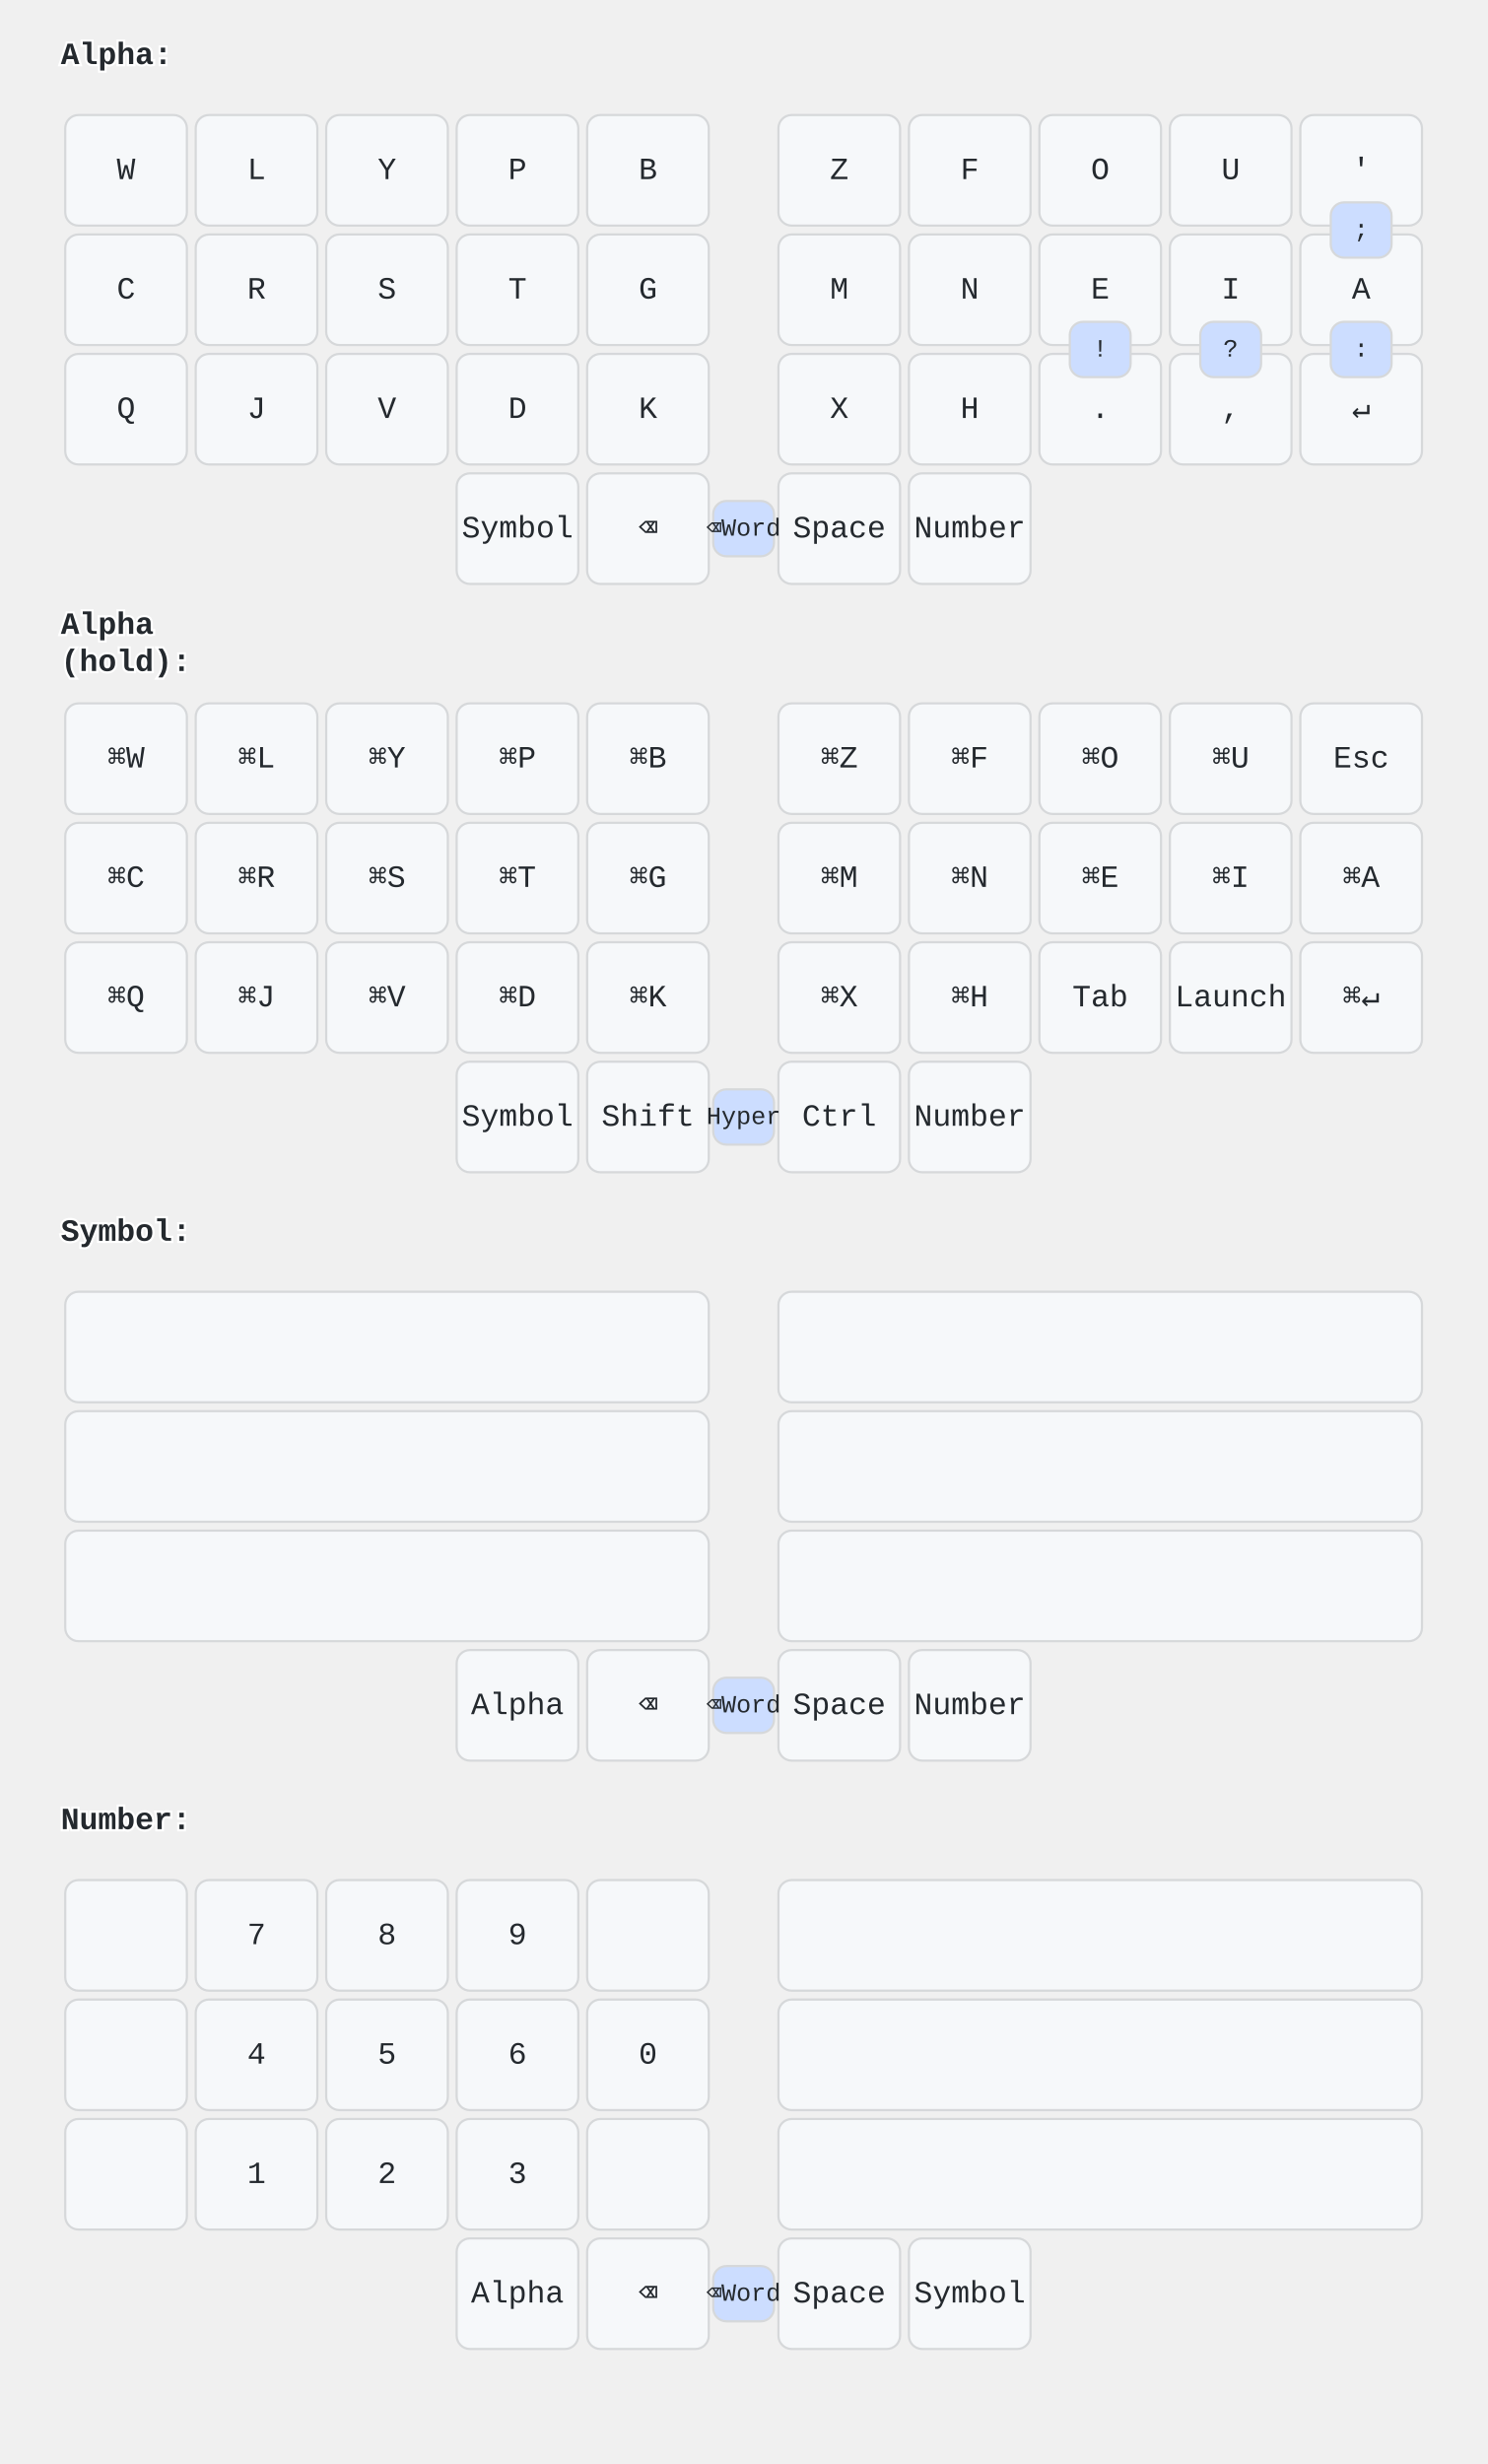
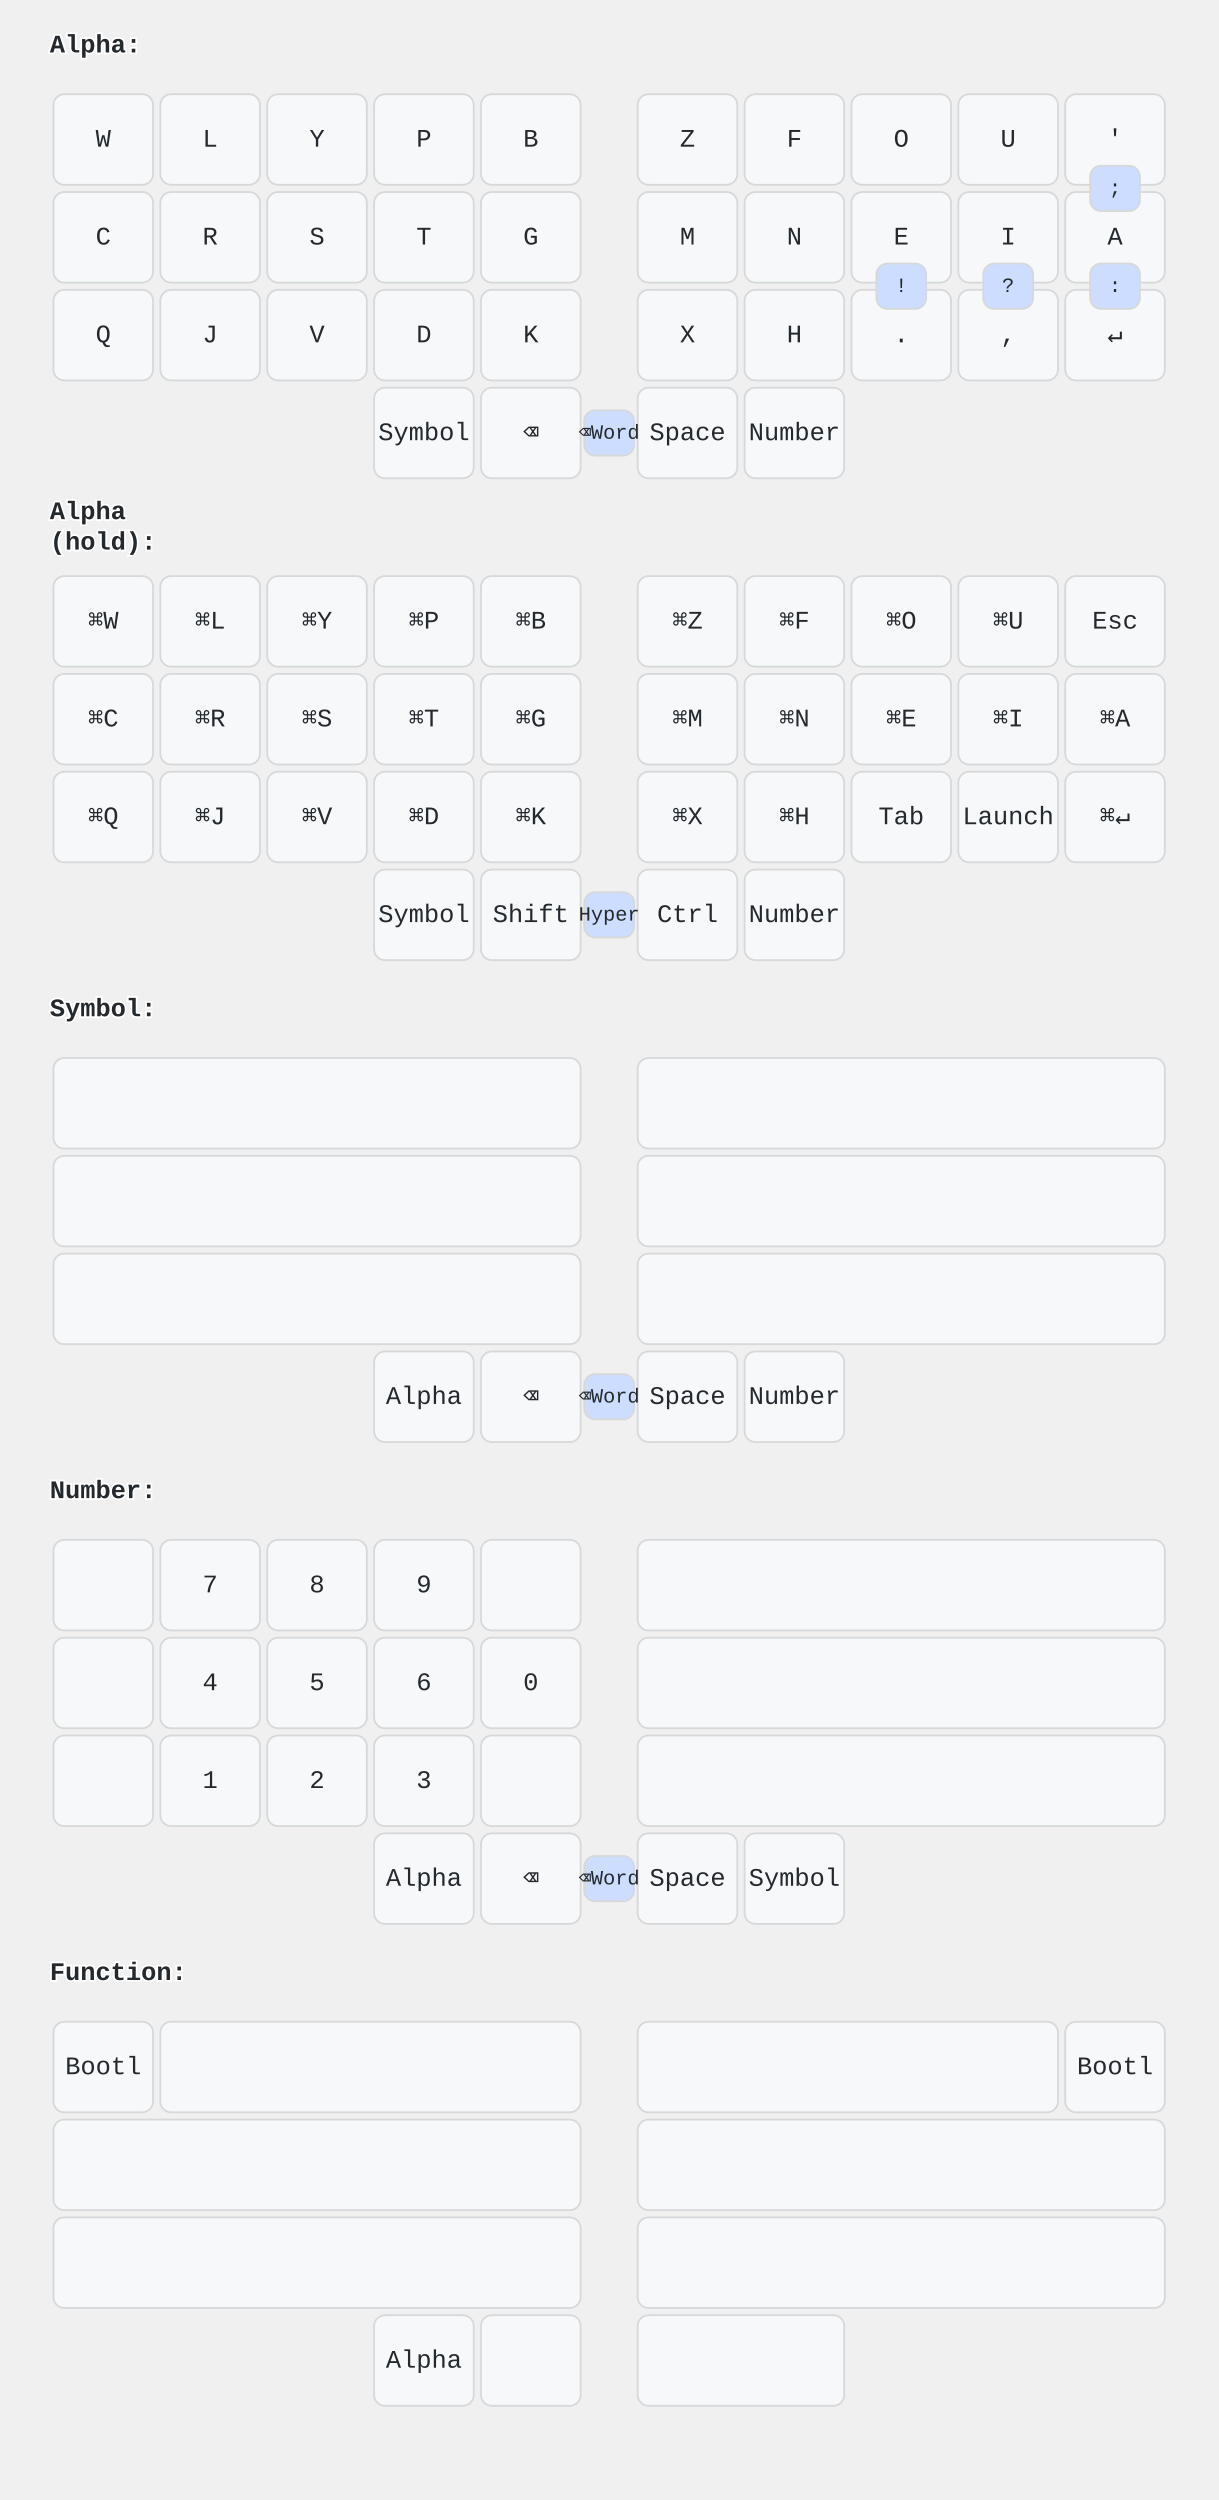
- <svg xmlns="http://www.w3.org/2000/svg" width="672.5" height="1114" viewBox="0 0 672.5 1114">
+ <svg xmlns="http://www.w3.org/2000/svg" width="672.5" height="1380" viewBox="0 0 672.5 1380">
  <style>
    svg {
        font-family: Menlo,SFMono-Regular,Consolas,Liberation Mono,monospace;
        font-size: 14px;
        font-kerning: normal;
        text-rendering: optimizeLegibility;
        fill: #24292e;
    }

    rect {
        fill: #f6f8fa;
        stroke: #d6d8da;
        stroke-width: 1;
    }

    .held {
        fill: #fdd;
    }

    .combo {
        fill: #cdf;
    }

    .ghost {
        fill: #ddd;
    }

    text {
        text-anchor: middle;
        dominant-baseline: middle;
    }

    .label {
        font-weight: bold;
        text-anchor: start;
        stroke: white;
        stroke-width: 2;
        paint-order: stroke;
    }

    .small {
        font-size: 80%;
    }
</style>
  <text x="27.5" y="25.0" class="label">Alpha:</text>
  <rect rx="6" ry="6" x="29.5" y="52" width="55" height="50" />
  <text x="57.0" y="77.0">W</text>
  <rect rx="6" ry="6" x="88.5" y="52" width="55" height="50" />
  <text x="116.0" y="77.0">L</text>
  <rect rx="6" ry="6" x="147.5" y="52" width="55" height="50" />
  <text x="175.0" y="77.0">Y</text>
  <rect rx="6" ry="6" x="206.5" y="52" width="55" height="50" />
  <text x="234.0" y="77.0">P</text>
  <rect rx="6" ry="6" x="265.5" y="52" width="55" height="50" />
  <text x="293.0" y="77.0">B</text>
  <rect rx="6" ry="6" x="29.5" y="106" width="55" height="50" />
  <text x="57.0" y="131.0">C</text>
  <rect rx="6" ry="6" x="88.5" y="106" width="55" height="50" />
  <text x="116.0" y="131.0">R</text>
  <rect rx="6" ry="6" x="147.5" y="106" width="55" height="50" />
  <text x="175.0" y="131.0">S</text>
  <rect rx="6" ry="6" x="206.5" y="106" width="55" height="50" />
  <text x="234.0" y="131.0">T</text>
  <rect rx="6" ry="6" x="265.5" y="106" width="55" height="50" />
  <text x="293.0" y="131.0">G</text>
  <rect rx="6" ry="6" x="29.5" y="160" width="55" height="50" />
  <text x="57.0" y="185.0">Q</text>
  <rect rx="6" ry="6" x="88.5" y="160" width="55" height="50" />
  <text x="116.0" y="185.0">J</text>
  <rect rx="6" ry="6" x="147.5" y="160" width="55" height="50" />
  <text x="175.0" y="185.0">V</text>
  <rect rx="6" ry="6" x="206.5" y="160" width="55" height="50" />
  <text x="234.0" y="185.0">D</text>
  <rect rx="6" ry="6" x="265.5" y="160" width="55" height="50" />
  <text x="293.0" y="185.0">K</text>
  <rect rx="6" ry="6" x="352.0" y="52" width="55" height="50" />
  <text x="379.5" y="77.0">Z</text>
  <rect rx="6" ry="6" x="411.0" y="52" width="55" height="50" />
  <text x="438.5" y="77.0">F</text>
  <rect rx="6" ry="6" x="470.0" y="52" width="55" height="50" />
  <text x="497.5" y="77.0">O</text>
  <rect rx="6" ry="6" x="529.0" y="52" width="55" height="50" />
  <text x="556.5" y="77.0">U</text>
  <rect rx="6" ry="6" x="588.0" y="52" width="55" height="50" />
  <text x="615.5" y="77.0">'</text>
  <rect rx="6" ry="6" x="352.0" y="106" width="55" height="50" />
  <text x="379.5" y="131.0">M</text>
  <rect rx="6" ry="6" x="411.0" y="106" width="55" height="50" />
  <text x="438.5" y="131.0">N</text>
  <rect rx="6" ry="6" x="470.0" y="106" width="55" height="50" />
  <text x="497.5" y="131.0">E</text>
  <rect rx="6" ry="6" x="529.0" y="106" width="55" height="50" />
  <text x="556.5" y="131.0">I</text>
  <rect rx="6" ry="6" x="588.0" y="106" width="55" height="50" />
  <text x="615.5" y="131.0">A</text>
  <rect rx="6" ry="6" x="352.0" y="160" width="55" height="50" />
  <text x="379.5" y="185.0">X</text>
  <rect rx="6" ry="6" x="411.0" y="160" width="55" height="50" />
  <text x="438.5" y="185.0">H</text>
  <rect rx="6" ry="6" x="470.0" y="160" width="55" height="50" />
  <text x="497.5" y="185.0">.</text>
  <rect rx="6" ry="6" x="529.0" y="160" width="55" height="50" />
  <text x="556.5" y="185.0">,</text>
  <rect rx="6" ry="6" x="588.0" y="160" width="55" height="50" />
  <text x="615.5" y="185.0">↵</text>
  <rect rx="6" ry="6" x="206.5" y="214" width="55" height="50" />
  <text x="234.0" y="239.0">Symbol</text>
  <rect rx="6" ry="6" x="265.5" y="214" width="55" height="50" />
  <text x="293.0" y="239.0">⌫</text>
  <rect rx="6" ry="6" x="352.0" y="214" width="55" height="50" />
  <text x="379.5" y="239.0">Space</text>
  <rect rx="6" ry="6" x="411.0" y="214" width="55" height="50" />
  <text x="438.5" y="239.0">Number</text>
  <rect rx="6" ry="6" x="483.75" y="145.5" width="27.5" height="25.0" class="combo" />
  <text x="497.5" y="158.0" class="small">!</text>
  <rect rx="6" ry="6" x="542.75" y="145.5" width="27.5" height="25.0" class="combo" />
  <text x="556.5" y="158.0" class="small">?</text>
  <rect rx="6" ry="6" x="601.75" y="145.5" width="27.5" height="25.0" class="combo" />
  <text x="615.5" y="158.0" class="small">:</text>
  <rect rx="6" ry="6" x="601.75" y="91.5" width="27.5" height="25.0" class="combo" />
  <text x="615.5" y="104.0" class="small">;</text>
  <rect rx="6" ry="6" x="322.5" y="226.5" width="27.5" height="25.0" class="combo" />
  <text x="336.25" y="239.0" class="small">⌫Word</text>
  <text x="27.5" y="291.0" class="label">
    <tspan x="27.5" dy="-0.6em">Alpha</tspan>
    <tspan x="27.5" dy="1.2em">(hold):</tspan>
  </text>
  <rect rx="6" ry="6" x="29.5" y="318" width="55" height="50" />
  <text x="57.0" y="343.0">⌘W</text>
  <rect rx="6" ry="6" x="88.5" y="318" width="55" height="50" />
  <text x="116.0" y="343.0">⌘L</text>
  <rect rx="6" ry="6" x="147.5" y="318" width="55" height="50" />
  <text x="175.0" y="343.0">⌘Y</text>
  <rect rx="6" ry="6" x="206.5" y="318" width="55" height="50" />
  <text x="234.0" y="343.0">⌘P</text>
  <rect rx="6" ry="6" x="265.5" y="318" width="55" height="50" />
  <text x="293.0" y="343.0">⌘B</text>
  <rect rx="6" ry="6" x="29.5" y="372" width="55" height="50" />
  <text x="57.0" y="397.0">⌘C</text>
  <rect rx="6" ry="6" x="88.5" y="372" width="55" height="50" />
  <text x="116.0" y="397.0">⌘R</text>
  <rect rx="6" ry="6" x="147.5" y="372" width="55" height="50" />
  <text x="175.0" y="397.0">⌘S</text>
  <rect rx="6" ry="6" x="206.5" y="372" width="55" height="50" />
  <text x="234.0" y="397.0">⌘T</text>
  <rect rx="6" ry="6" x="265.5" y="372" width="55" height="50" />
  <text x="293.0" y="397.0">⌘G</text>
  <rect rx="6" ry="6" x="29.5" y="426" width="55" height="50" />
  <text x="57.0" y="451.0">⌘Q</text>
  <rect rx="6" ry="6" x="88.5" y="426" width="55" height="50" />
  <text x="116.0" y="451.0">⌘J</text>
  <rect rx="6" ry="6" x="147.5" y="426" width="55" height="50" />
  <text x="175.0" y="451.0">⌘V</text>
  <rect rx="6" ry="6" x="206.5" y="426" width="55" height="50" />
  <text x="234.0" y="451.0">⌘D</text>
  <rect rx="6" ry="6" x="265.5" y="426" width="55" height="50" />
  <text x="293.0" y="451.0">⌘K</text>
  <rect rx="6" ry="6" x="352.0" y="318" width="55" height="50" />
  <text x="379.5" y="343.0">⌘Z</text>
  <rect rx="6" ry="6" x="411.0" y="318" width="55" height="50" />
  <text x="438.5" y="343.0">⌘F</text>
  <rect rx="6" ry="6" x="470.0" y="318" width="55" height="50" />
  <text x="497.5" y="343.0">⌘O</text>
  <rect rx="6" ry="6" x="529.0" y="318" width="55" height="50" />
  <text x="556.5" y="343.0">⌘U</text>
  <rect rx="6" ry="6" x="588.0" y="318" width="55" height="50" />
  <text x="615.5" y="343.0">Esc</text>
  <rect rx="6" ry="6" x="352.0" y="372" width="55" height="50" />
  <text x="379.5" y="397.0">⌘M</text>
  <rect rx="6" ry="6" x="411.0" y="372" width="55" height="50" />
  <text x="438.5" y="397.0">⌘N</text>
  <rect rx="6" ry="6" x="470.0" y="372" width="55" height="50" />
  <text x="497.5" y="397.0">⌘E</text>
  <rect rx="6" ry="6" x="529.0" y="372" width="55" height="50" />
  <text x="556.5" y="397.0">⌘I</text>
  <rect rx="6" ry="6" x="588.0" y="372" width="55" height="50" />
  <text x="615.5" y="397.0">⌘A</text>
  <rect rx="6" ry="6" x="352.0" y="426" width="55" height="50" />
  <text x="379.5" y="451.0">⌘X</text>
  <rect rx="6" ry="6" x="411.0" y="426" width="55" height="50" />
  <text x="438.5" y="451.0">⌘H</text>
  <rect rx="6" ry="6" x="470.0" y="426" width="55" height="50" />
  <text x="497.5" y="451.0">Tab</text>
  <rect rx="6" ry="6" x="529.0" y="426" width="55" height="50" />
  <text x="556.5" y="451.0">Launch</text>
  <rect rx="6" ry="6" x="588.0" y="426" width="55" height="50" />
  <text x="615.5" y="451.0">⌘↵</text>
  <rect rx="6" ry="6" x="206.5" y="480" width="55" height="50" />
  <text x="234.0" y="505.0">Symbol</text>
  <rect rx="6" ry="6" x="265.5" y="480" width="55" height="50" />
  <text x="293.0" y="505.0">Shift</text>
  <rect rx="6" ry="6" x="352.0" y="480" width="55" height="50" />
  <text x="379.5" y="505.0">Ctrl</text>
  <rect rx="6" ry="6" x="411.0" y="480" width="55" height="50" />
  <text x="438.5" y="505.0">Number</text>
  <rect rx="6" ry="6" x="322.5" y="492.5" width="27.5" height="25.0" class="combo" />
  <text x="336.25" y="505.0" class="small">Hyper</text>
  <text x="27.5" y="557.0" class="label">Symbol:</text>
  <rect rx="6" ry="6" x="29.5" y="584" width="291" height="50" />
  <rect rx="6" ry="6" x="29.5" y="638" width="291" height="50" />
  <rect rx="6" ry="6" x="29.5" y="692" width="291" height="50" />
  <rect rx="6" ry="6" x="352.0" y="584" width="291" height="50" />
  <rect rx="6" ry="6" x="352.0" y="638" width="291" height="50" />
  <rect rx="6" ry="6" x="352.0" y="692" width="291" height="50" />
  <rect rx="6" ry="6" x="206.5" y="746" width="55" height="50" />
  <text x="234.0" y="771.0">Alpha</text>
  <rect rx="6" ry="6" x="265.5" y="746" width="55" height="50" />
  <text x="293.0" y="771.0">⌫</text>
  <rect rx="6" ry="6" x="352.0" y="746" width="55" height="50" />
  <text x="379.5" y="771.0">Space</text>
  <rect rx="6" ry="6" x="411.0" y="746" width="55" height="50" />
  <text x="438.5" y="771.0">Number</text>
  <rect rx="6" ry="6" x="322.5" y="758.5" width="27.5" height="25.0" class="combo" />
  <text x="336.25" y="771.0" class="small">⌫Word</text>
  <text x="27.5" y="823.0" class="label">Number:</text>
  <rect rx="6" ry="6" x="29.5" y="850" width="55" height="50" />
  <rect rx="6" ry="6" x="88.5" y="850" width="55" height="50" />
  <text x="116.0" y="875.0">7</text>
  <rect rx="6" ry="6" x="147.5" y="850" width="55" height="50" />
  <text x="175.0" y="875.0">8</text>
  <rect rx="6" ry="6" x="206.5" y="850" width="55" height="50" />
  <text x="234.0" y="875.0">9</text>
  <rect rx="6" ry="6" x="265.5" y="850" width="55" height="50" />
  <rect rx="6" ry="6" x="29.5" y="904" width="55" height="50" />
  <rect rx="6" ry="6" x="88.5" y="904" width="55" height="50" />
  <text x="116.0" y="929.0">4</text>
  <rect rx="6" ry="6" x="147.5" y="904" width="55" height="50" />
  <text x="175.0" y="929.0">5</text>
  <rect rx="6" ry="6" x="206.5" y="904" width="55" height="50" />
  <text x="234.0" y="929.0">6</text>
  <rect rx="6" ry="6" x="265.5" y="904" width="55" height="50" />
  <text x="293.0" y="929.0">0</text>
  <rect rx="6" ry="6" x="29.5" y="958" width="55" height="50" />
  <rect rx="6" ry="6" x="88.5" y="958" width="55" height="50" />
  <text x="116.0" y="983.0">1</text>
  <rect rx="6" ry="6" x="147.5" y="958" width="55" height="50" />
  <text x="175.0" y="983.0">2</text>
  <rect rx="6" ry="6" x="206.5" y="958" width="55" height="50" />
  <text x="234.0" y="983.0">3</text>
  <rect rx="6" ry="6" x="265.5" y="958" width="55" height="50" />
  <rect rx="6" ry="6" x="352.0" y="850" width="291" height="50" />
  <rect rx="6" ry="6" x="352.0" y="904" width="291" height="50" />
  <rect rx="6" ry="6" x="352.0" y="958" width="291" height="50" />
  <rect rx="6" ry="6" x="206.5" y="1012" width="55" height="50" />
  <text x="234.0" y="1037.0">Alpha</text>
  <rect rx="6" ry="6" x="265.5" y="1012" width="55" height="50" />
  <text x="293.0" y="1037.0">⌫</text>
  <rect rx="6" ry="6" x="352.0" y="1012" width="55" height="50" />
  <text x="379.5" y="1037.0">Space</text>
  <rect rx="6" ry="6" x="411.0" y="1012" width="55" height="50" />
  <text x="438.5" y="1037.0">Symbol</text>
  <rect rx="6" ry="6" x="322.5" y="1024.5" width="27.5" height="25.0" class="combo" />
  <text x="336.25" y="1037.0" class="small">⌫Word</text>
+   <text x="27.5" y="1089.0" class="label">Function:</text>
+   <rect rx="6" ry="6" x="29.5" y="1116" width="55" height="50" />
+   <text x="57.0" y="1141.0">Bootl</text>
+   <rect rx="6" ry="6" x="88.5" y="1116" width="232" height="50" />
+   <rect rx="6" ry="6" x="29.5" y="1170" width="291" height="50" />
+   <rect rx="6" ry="6" x="29.5" y="1224" width="291" height="50" />
+   <rect rx="6" ry="6" x="352.0" y="1116" width="232" height="50" />
+   <rect rx="6" ry="6" x="588.0" y="1116" width="55" height="50" />
+   <text x="615.5" y="1141.0">Bootl</text>
+   <rect rx="6" ry="6" x="352.0" y="1170" width="291" height="50" />
+   <rect rx="6" ry="6" x="352.0" y="1224" width="291" height="50" />
+   <rect rx="6" ry="6" x="206.5" y="1278" width="55" height="50" />
+   <text x="234.0" y="1303.0">Alpha</text>
+   <rect rx="6" ry="6" x="265.5" y="1278" width="55" height="50" />
+   <rect rx="6" ry="6" x="352.0" y="1278" width="114" height="50" />
</svg>
